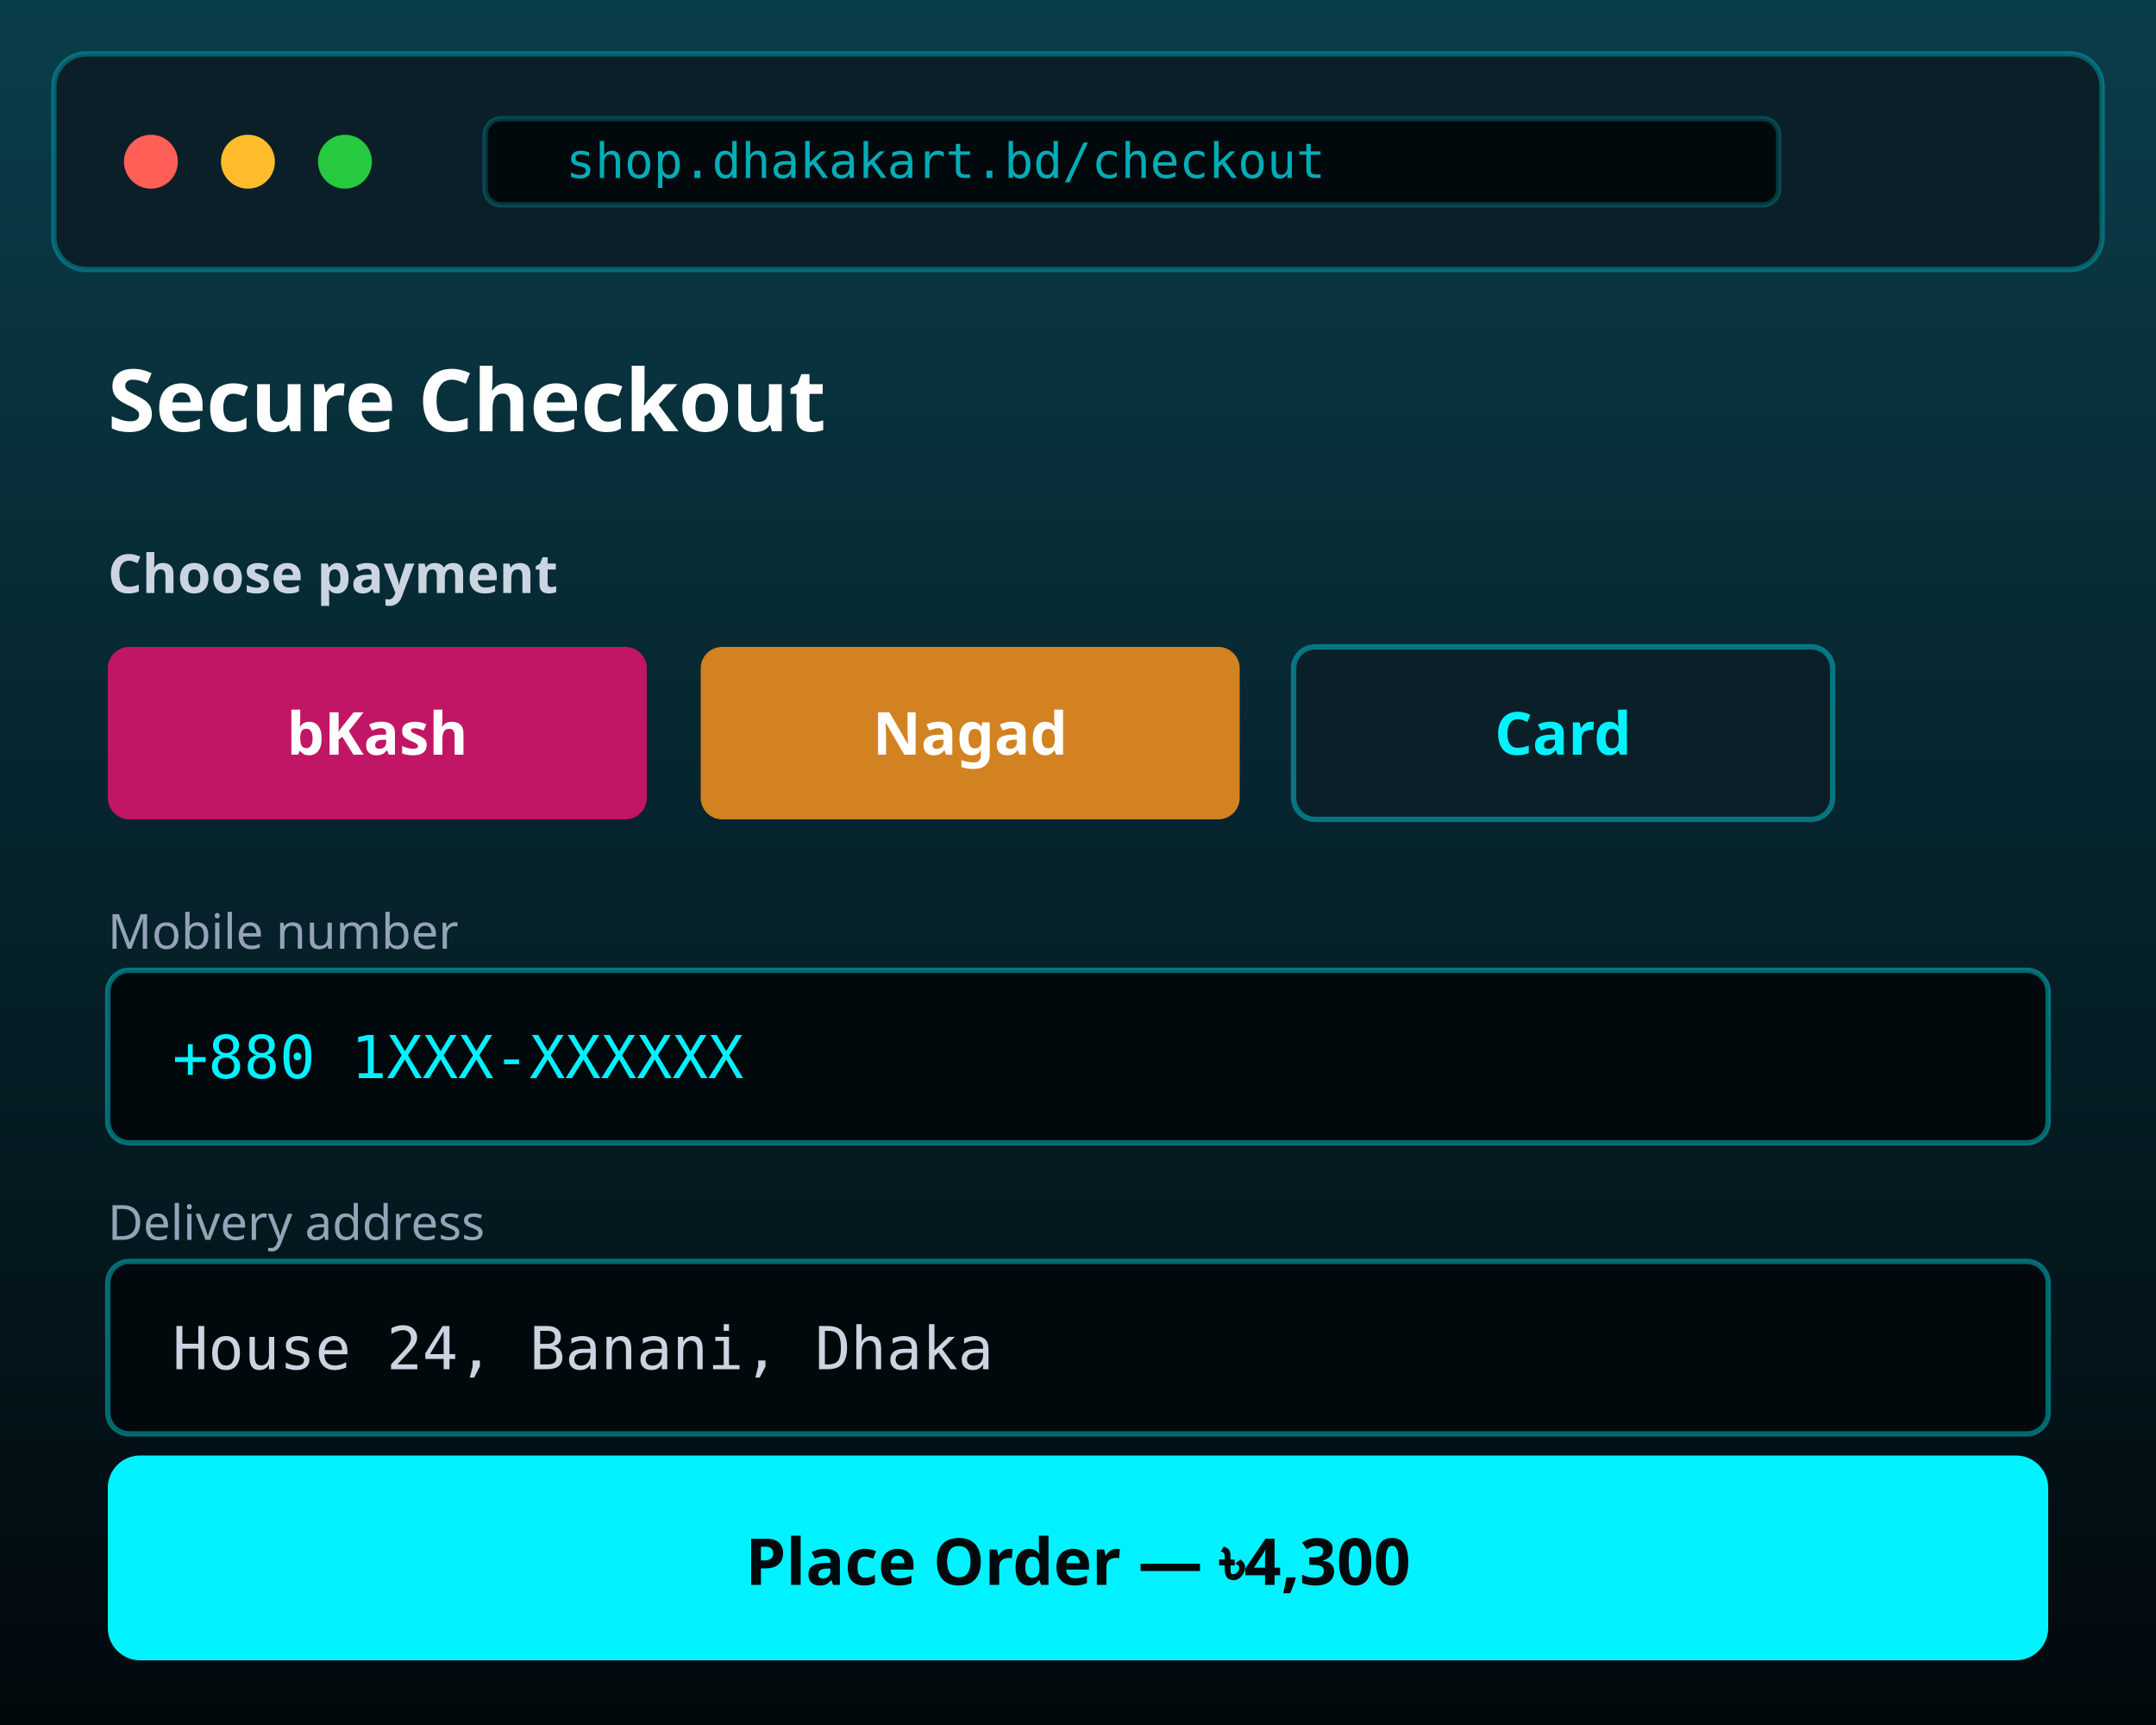
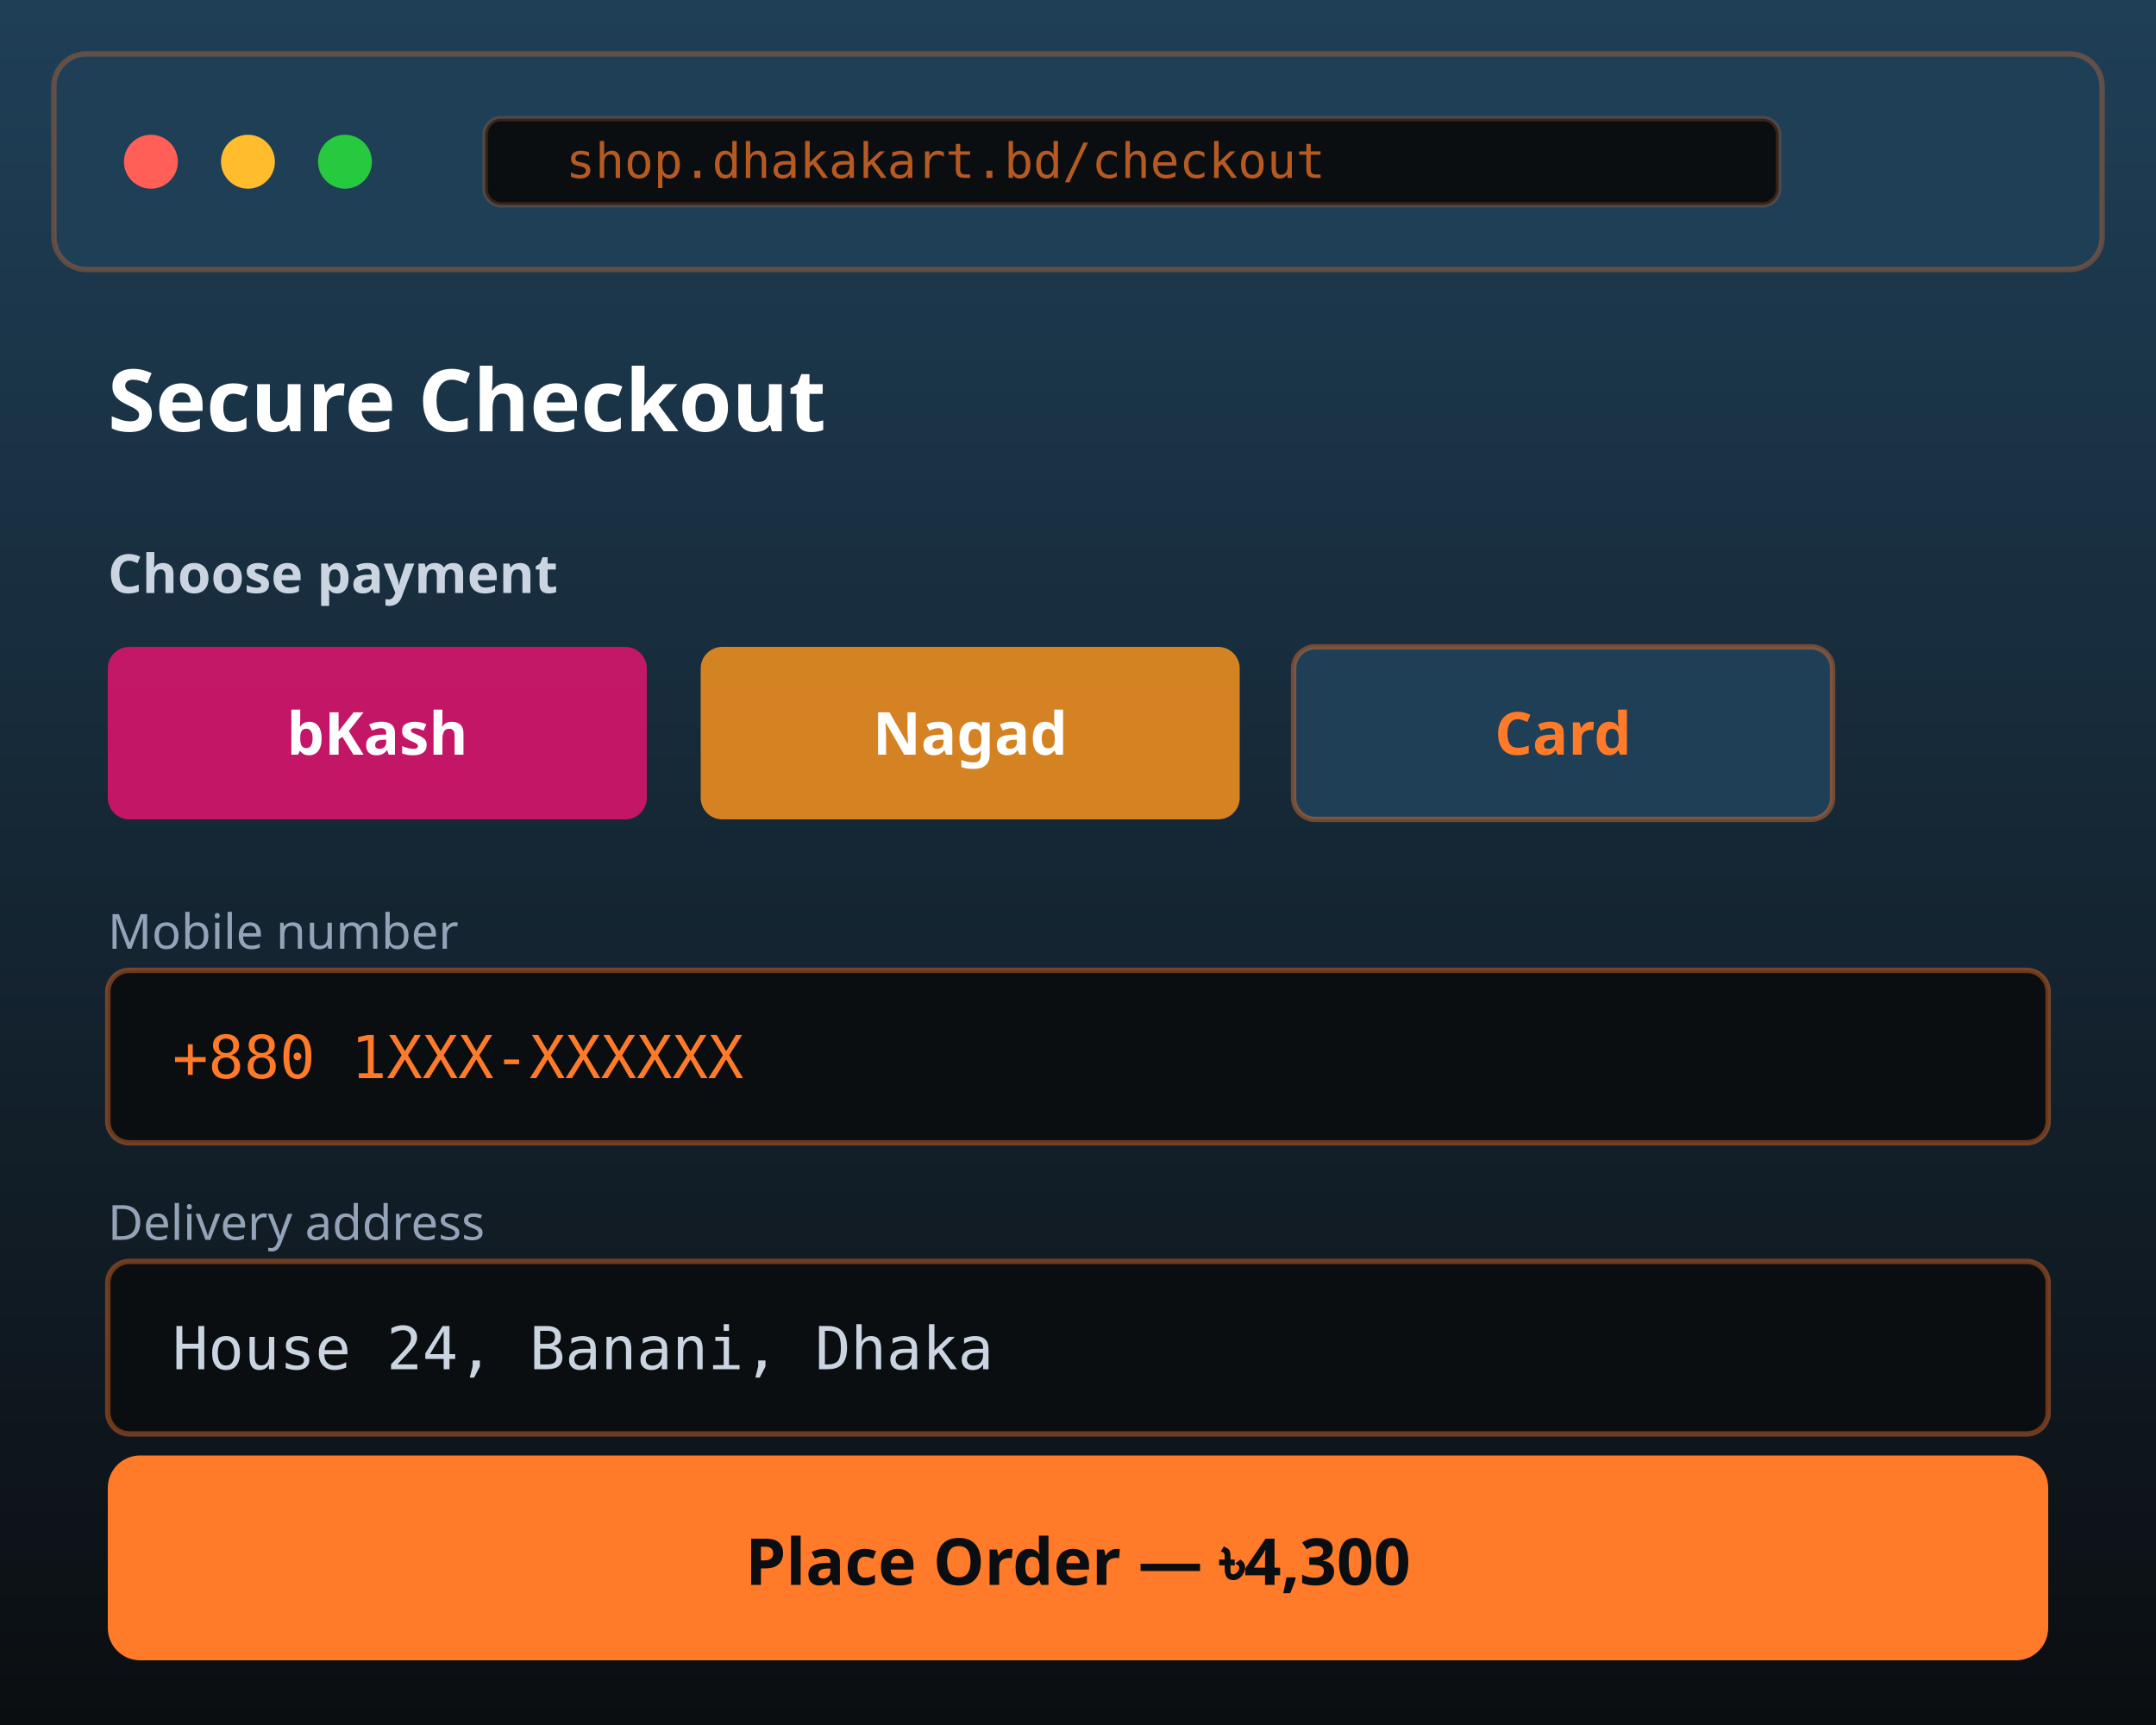
<svg xmlns="http://www.w3.org/2000/svg" viewBox="0 0 400 320">
  <defs>
    <linearGradient id="bg-os3" x1="0" y1="0" x2="0" y2="1">
-       <stop offset="0%" stop-color="#0a3d4a" />
-       <stop offset="100%" stop-color="#02090d" />
+       <stop offset="0%" stop-color="#1f3f57" />
+       <stop offset="100%" stop-color="#0b0e11" />
    </linearGradient>
  </defs>
  <rect width="400" height="320" fill="url(#bg-os3)" />
-   <rect x="10" y="10" width="380" height="40" rx="6" fill="#0a1f27" stroke="#00f2fe" stroke-opacity="0.3" />
+   <rect x="10" y="10" width="380" height="40" rx="6" fill="#1f3f57" stroke="#ff7a29" stroke-opacity="0.3" />
  <circle cx="28" cy="30" r="5" fill="#ff5f56" />
  <circle cx="46" cy="30" r="5" fill="#ffbd2e" />
  <circle cx="64" cy="30" r="5" fill="#27c93f" />
-   <rect x="90" y="22" width="240" height="16" rx="3" fill="#02090d" stroke="#00f2fe" stroke-opacity="0.2" />
-   <text x="105" y="33" font-family="monospace" font-size="9" fill="#00f2fe" opacity="0.7">shop.dhakakart.bd/checkout</text>
+   <rect x="90" y="22" width="240" height="16" rx="3" fill="#0b0e11" stroke="#ff7a29" stroke-opacity="0.2" />
+   <text x="105" y="33" font-family="monospace" font-size="9" fill="#ff7a29" opacity="0.7">shop.dhakakart.bd/checkout</text>
  <text x="20" y="80" font-family="sans-serif" font-size="16" font-weight="bold" fill="#ffffff">Secure Checkout</text>
  <g transform="translate(20,98)">
    <text x="0" y="12" font-family="sans-serif" font-size="10" fill="#cbd5e1" font-weight="bold">Choose payment</text>
    <rect x="0" y="22" width="100" height="32" rx="4" fill="#e2136e" opacity="0.85" />
    <text x="50" y="42" text-anchor="middle" font-family="sans-serif" font-size="11" font-weight="bold" fill="#fff">bKash</text>
    <rect x="110" y="22" width="100" height="32" rx="4" fill="#f6921e" opacity="0.85" />
    <text x="160" y="42" text-anchor="middle" font-family="sans-serif" font-size="11" font-weight="bold" fill="#fff">Nagad</text>
-     <rect x="220" y="22" width="100" height="32" rx="4" fill="#0a1f27" stroke="#00f2fe" stroke-opacity="0.4" />
-     <text x="270" y="42" text-anchor="middle" font-family="sans-serif" font-size="11" font-weight="bold" fill="#00f2fe">Card</text>
+     <rect x="220" y="22" width="100" height="32" rx="4" fill="#1f3f57" stroke="#ff7a29" stroke-opacity="0.4" />
+     <text x="270" y="42" text-anchor="middle" font-family="sans-serif" font-size="11" font-weight="bold" fill="#ff7a29">Card</text>
  </g>
  <g transform="translate(20,166)">
    <text x="0" y="10" font-family="sans-serif" font-size="9" fill="#94a3b8">Mobile number</text>
-     <rect x="0" y="14" width="360" height="32" rx="4" fill="#02090d" stroke="#00f2fe" stroke-opacity="0.4" />
-     <text x="12" y="34" font-family="monospace" font-size="11" fill="#00f2fe">+880 1XXX-XXXXXX</text>
+     <rect x="0" y="14" width="360" height="32" rx="4" fill="#0b0e11" stroke="#ff7a29" stroke-opacity="0.4" />
+     <text x="12" y="34" font-family="monospace" font-size="11" fill="#ff7a29">+880 1XXX-XXXXXX</text>
    <text x="0" y="64" font-family="sans-serif" font-size="9" fill="#94a3b8">Delivery address</text>
-     <rect x="0" y="68" width="360" height="32" rx="4" fill="#02090d" stroke="#00f2fe" stroke-opacity="0.4" />
+     <rect x="0" y="68" width="360" height="32" rx="4" fill="#0b0e11" stroke="#ff7a29" stroke-opacity="0.4" />
    <text x="12" y="88" font-family="monospace" font-size="11" fill="#cbd5e1">House 24, Banani, Dhaka</text>
  </g>
-   <rect x="20" y="270" width="360" height="38" rx="6" fill="#00f2fe" />
-   <text x="200" y="294" text-anchor="middle" font-family="sans-serif" font-size="12" font-weight="bold" fill="#02090d">Place Order — ৳4,300</text>
+   <rect x="20" y="270" width="360" height="38" rx="6" fill="#ff7a29" />
+   <text x="200" y="294" text-anchor="middle" font-family="sans-serif" font-size="12" font-weight="bold" fill="#0b0e11">Place Order — ৳4,300</text>
</svg>
